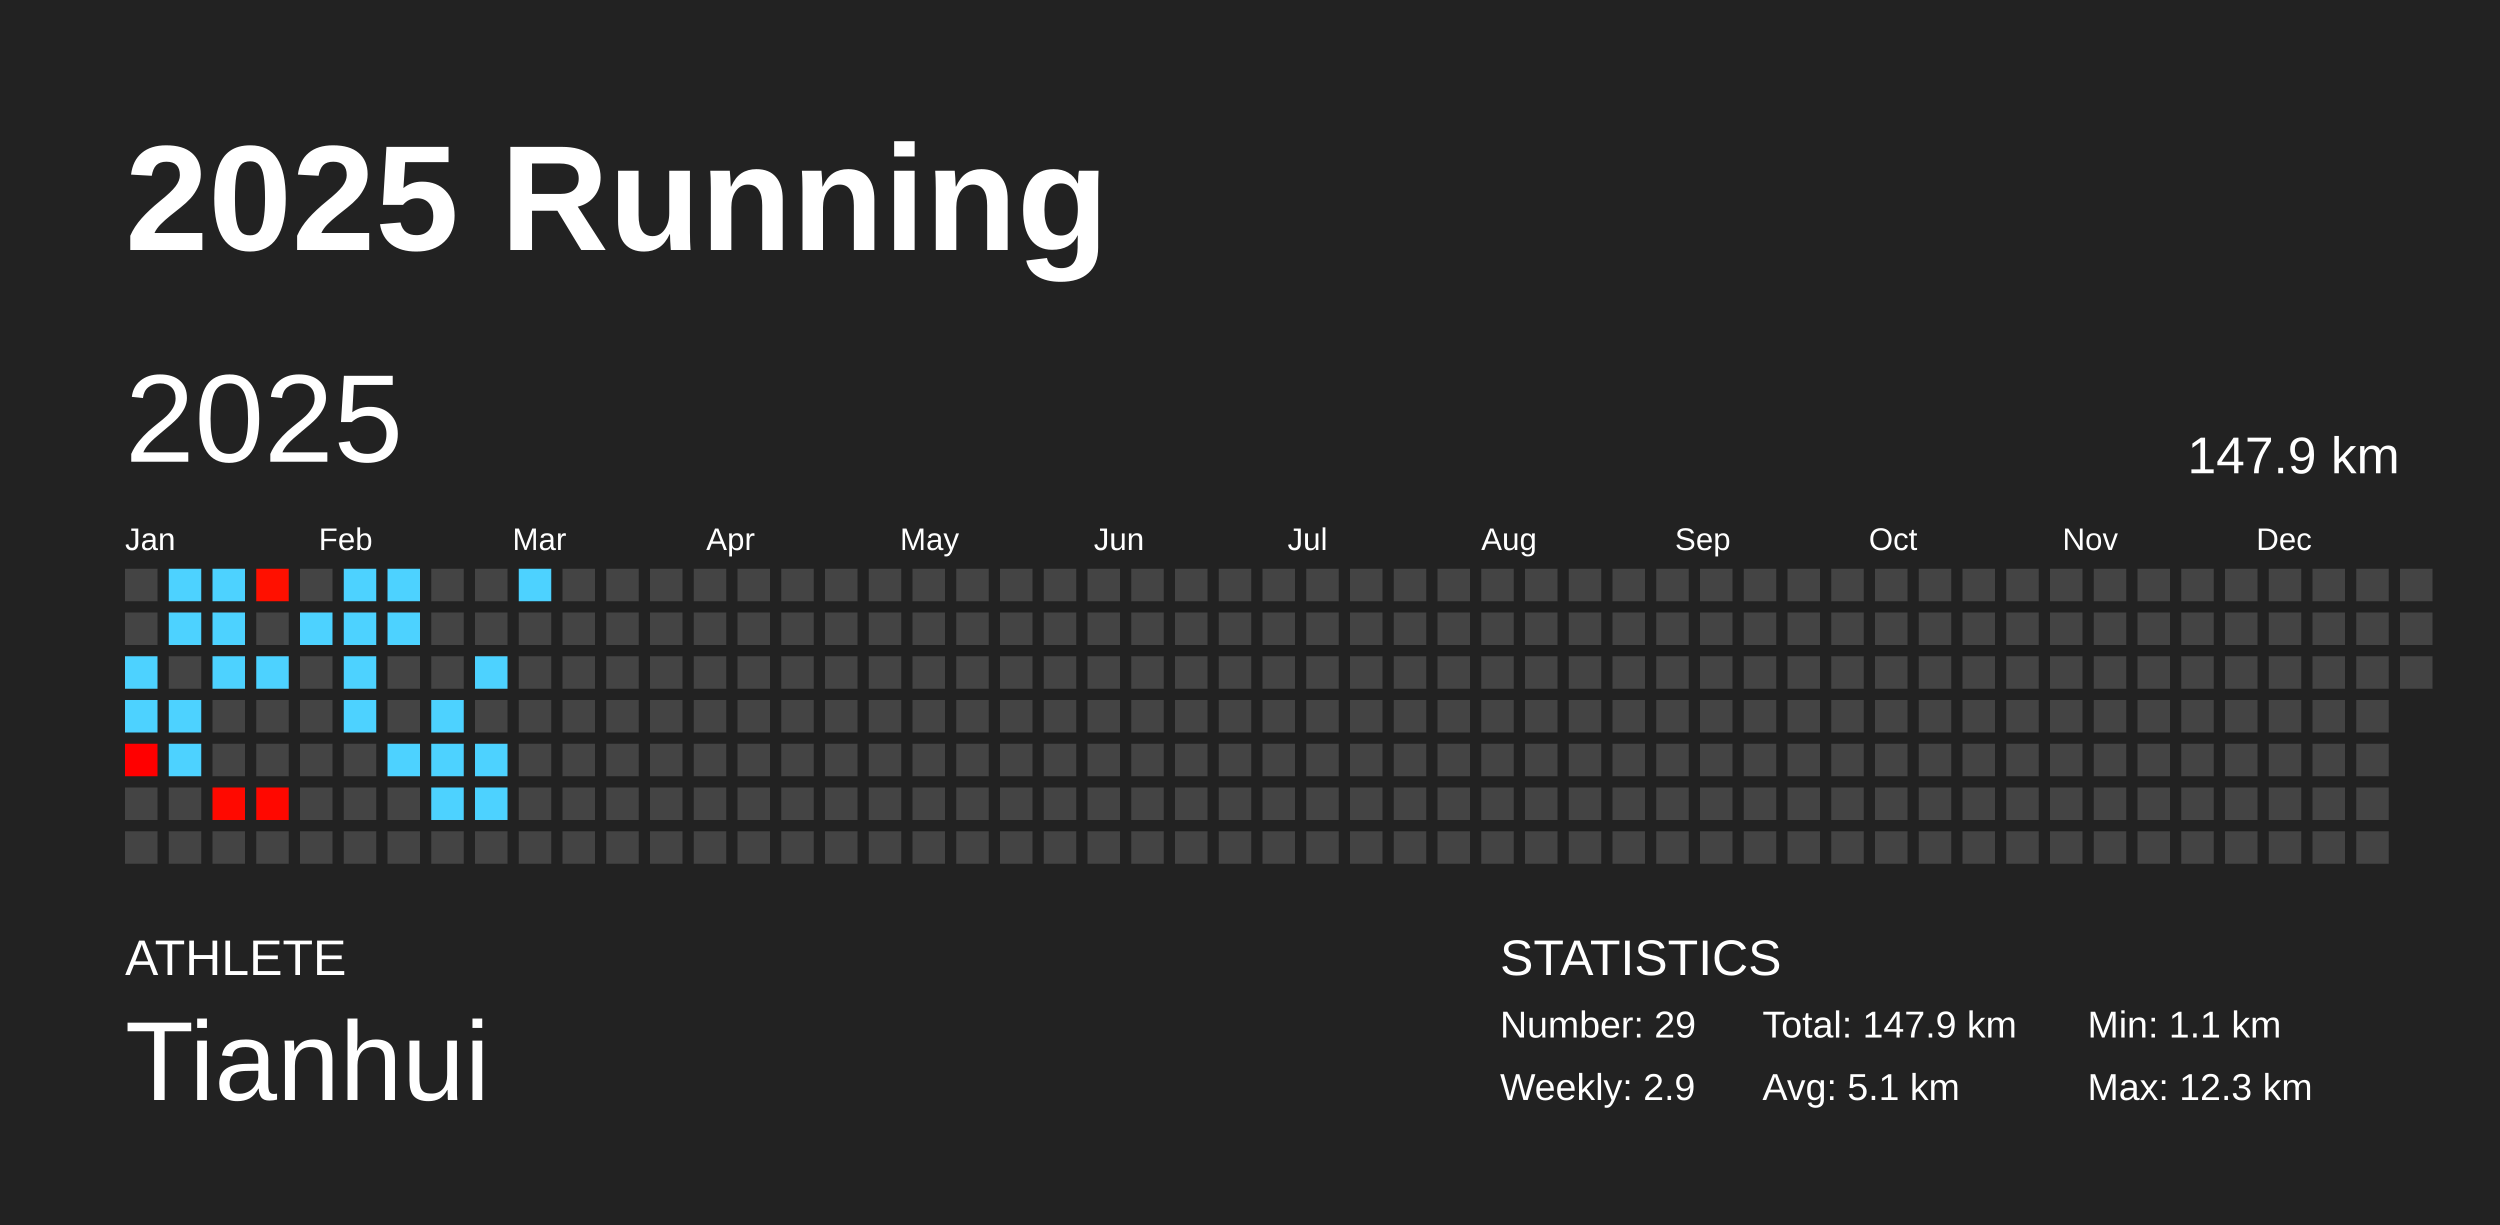
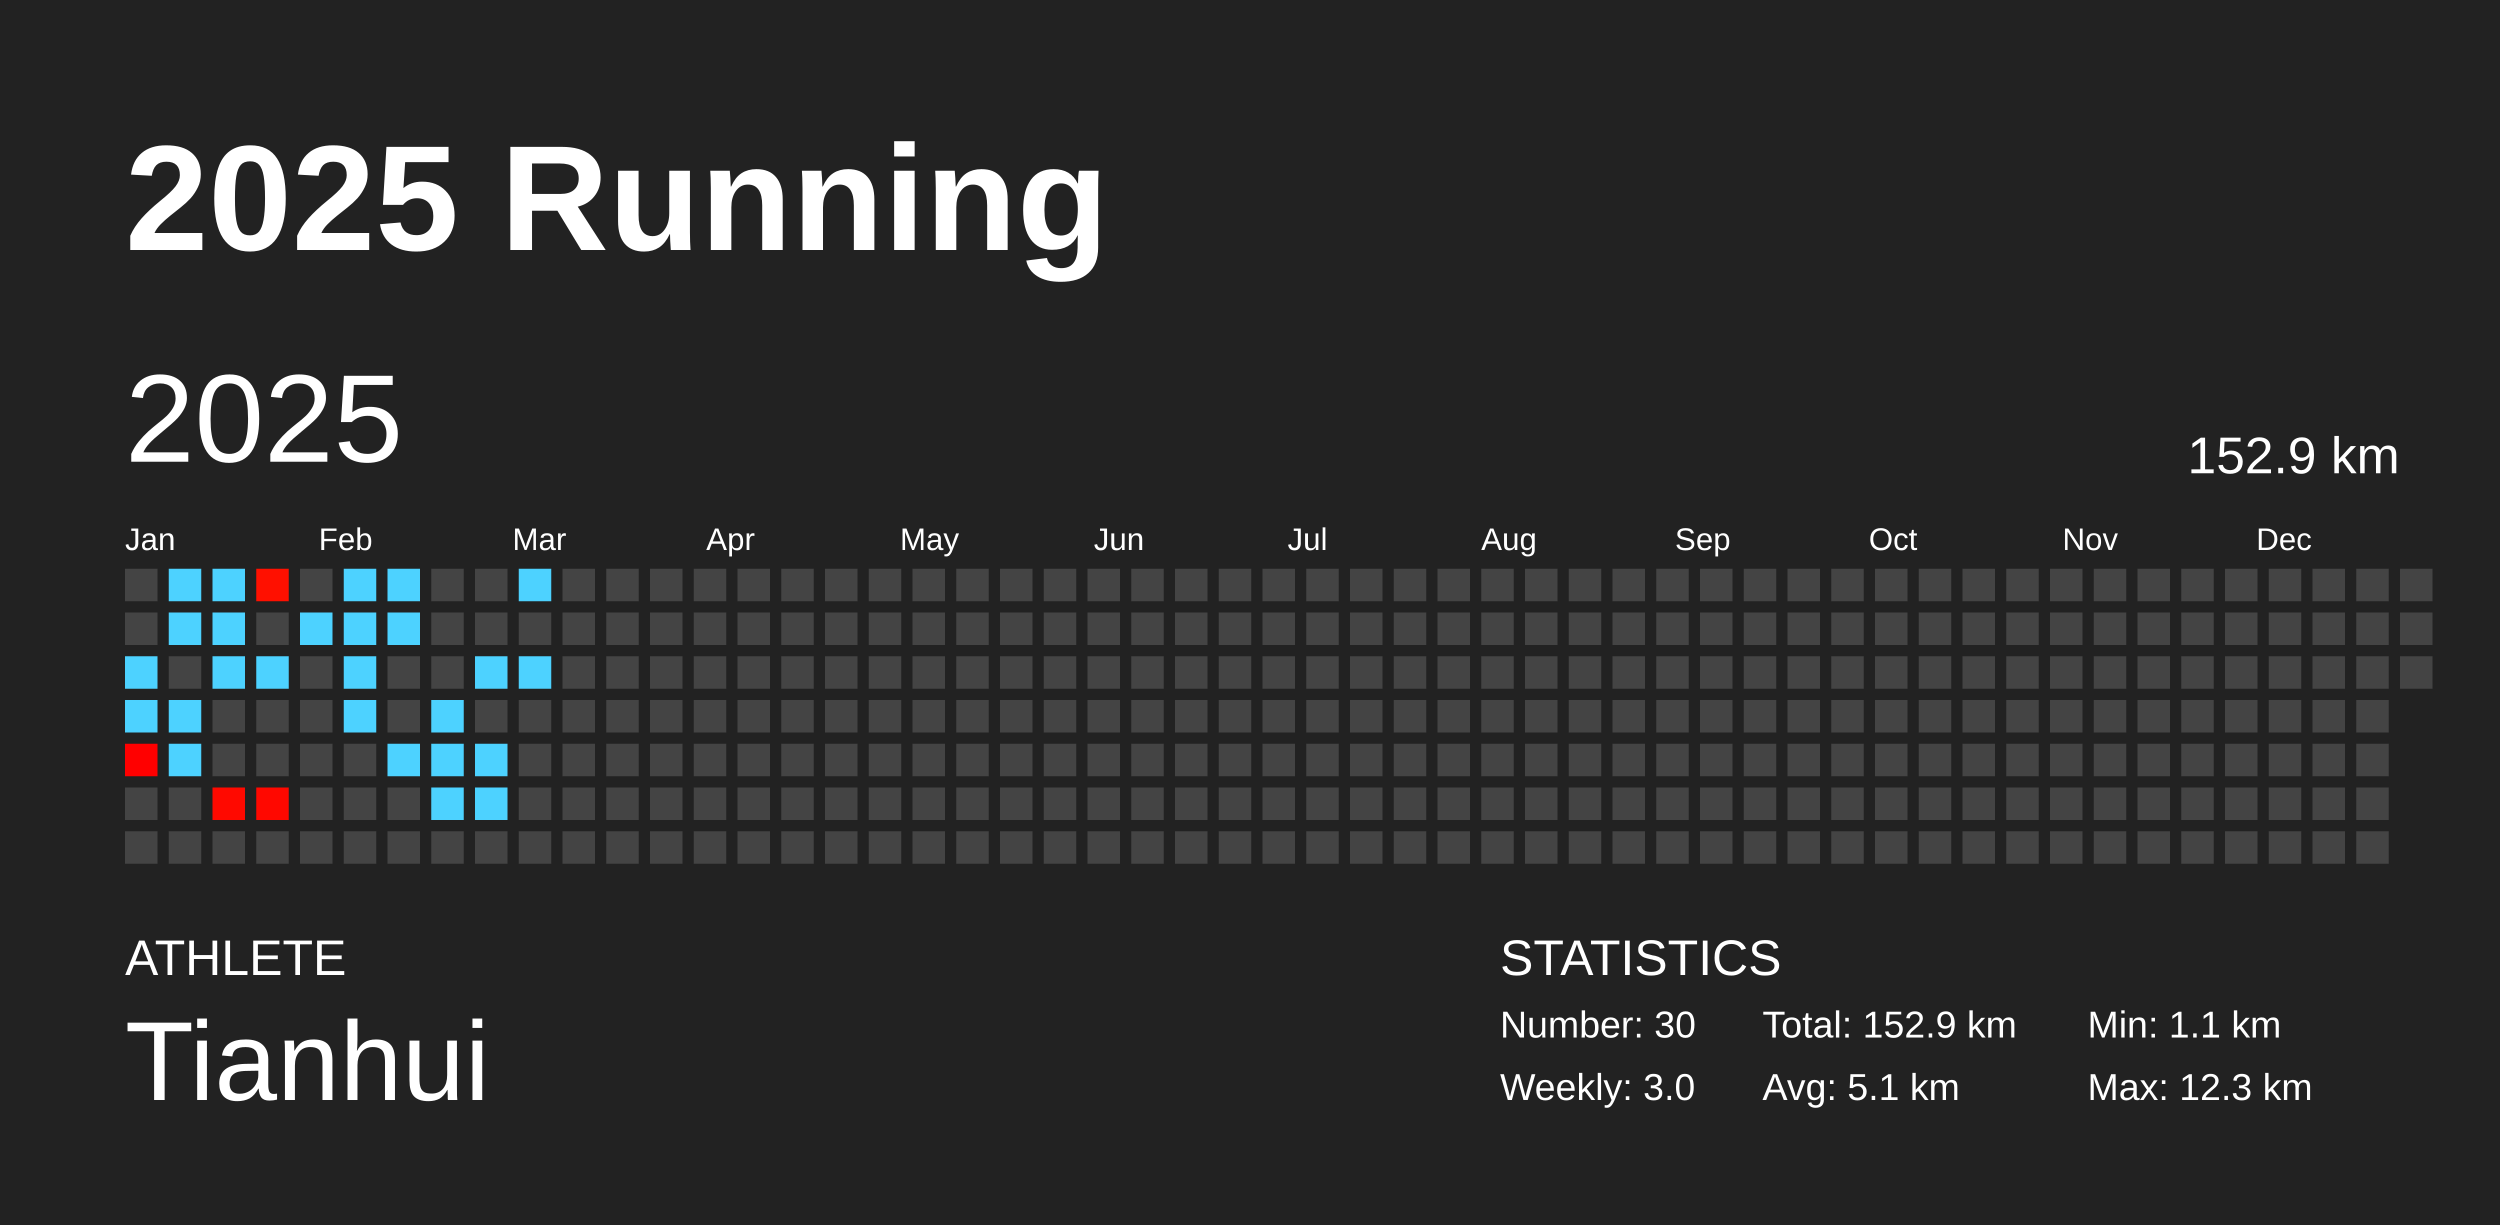
<svg xmlns="http://www.w3.org/2000/svg" baseProfile="full" height="98mm" version="1.1" viewBox="0,0,200,98" width="200mm">
  <defs />
  <rect fill="#222222" height="98" width="200" x="0" y="0" />
  <text fill="#FFFFFF" style="font-size:12px; font-family:Arial; font-weight:bold;" x="10" y="20">2025 Running</text>
  <text fill="#FFFFFF" style="font-size:4px; font-family:Arial" x="10" y="78">ATHLETE</text>
  <text fill="#FFFFFF" style="font-size:9px; font-family:Arial" x="10" y="88">Tianhui</text>
  <text fill="#FFFFFF" style="font-size:4px; font-family:Arial" x="120" y="78">STATISTICS</text>
-   <text fill="#FFFFFF" style="font-size:3px; font-family:Arial" x="120" y="83">Number: 29</text>
-   <text fill="#FFFFFF" style="font-size:3px; font-family:Arial" x="120" y="88">Weekly: 2.9</text>
-   <text fill="#FFFFFF" style="font-size:3px; font-family:Arial" x="141" y="83">Total: 147.9 km</text>
+   <text fill="#FFFFFF" style="font-size:3px; font-family:Arial" x="120" y="83">Number: 30</text>
+   <text fill="#FFFFFF" style="font-size:3px; font-family:Arial" x="120" y="88">Weekly: 3.0</text>
+   <text fill="#FFFFFF" style="font-size:3px; font-family:Arial" x="141" y="83">Total: 152.9 km</text>
  <text fill="#FFFFFF" style="font-size:3px; font-family:Arial" x="141" y="88">Avg: 5.1 km</text>
  <text fill="#FFFFFF" style="font-size:3px; font-family:Arial" x="167" y="83">Min: 1.1 km</text>
  <text fill="#FFFFFF" style="font-size:3px; font-family:Arial" x="167" y="88">Max: 12.3 km</text>
  <text dominant-baseline="hanging" fill="#FFFFFF" style="font-size:10.0px; font-family:Arial;" x="10" y="30">2025</text>
-   <text dominant-baseline="hanging" fill="#FFFFFF" style="font-size:4.125px; font-family:Arial;" x="175" y="35">147.9 km</text>
+   <text dominant-baseline="hanging" fill="#FFFFFF" style="font-size:4.125px; font-family:Arial;" x="175" y="35">152.9 km</text>
  <text fill="#FFFFFF" style="font-size:2.5px; font-family:Arial" x="10.0" y="44">Jan</text>
  <text fill="#FFFFFF" style="font-size:2.5px; font-family:Arial" x="25.5" y="44">Feb</text>
  <text fill="#FFFFFF" style="font-size:2.5px; font-family:Arial" x="41.0" y="44">Mar</text>
  <text fill="#FFFFFF" style="font-size:2.5px; font-family:Arial" x="56.5" y="44">Apr</text>
  <text fill="#FFFFFF" style="font-size:2.5px; font-family:Arial" x="72.0" y="44">May</text>
  <text fill="#FFFFFF" style="font-size:2.5px; font-family:Arial" x="87.5" y="44">Jun</text>
  <text fill="#FFFFFF" style="font-size:2.5px; font-family:Arial" x="103.0" y="44">Jul</text>
  <text fill="#FFFFFF" style="font-size:2.5px; font-family:Arial" x="118.5" y="44">Aug</text>
  <text fill="#FFFFFF" style="font-size:2.5px; font-family:Arial" x="134.0" y="44">Sep</text>
  <text fill="#FFFFFF" style="font-size:2.5px; font-family:Arial" x="149.5" y="44">Oct</text>
  <text fill="#FFFFFF" style="font-size:2.5px; font-family:Arial" x="165.0" y="44">Nov</text>
  <text fill="#FFFFFF" style="font-size:2.5px; font-family:Arial" x="180.5" y="44">Dec</text>
  <rect fill="#444444" height="2.6" width="2.6" x="10.0" y="45.5" />
  <rect fill="#444444" height="2.6" width="2.6" x="10.0" y="49.0" />
  <rect fill="#4dd2ff" height="2.6" width="2.6" x="10.0" y="52.5" />
  <rect fill="#4dd2ff" height="2.6" width="2.6" x="10.0" y="56.0" />
  <rect fill="#ff0000" height="2.6" width="2.6" x="10.0" y="59.5" />
  <rect fill="#444444" height="2.6" width="2.6" x="10.0" y="63.0" />
  <rect fill="#444444" height="2.6" width="2.6" x="10.0" y="66.5" />
  <rect fill="#4dd2ff" height="2.6" width="2.6" x="13.5" y="45.5" />
  <rect fill="#4dd2ff" height="2.6" width="2.6" x="13.5" y="49.0" />
  <rect fill="#444444" height="2.6" width="2.6" x="13.5" y="52.5" />
  <rect fill="#4dd2ff" height="2.6" width="2.6" x="13.5" y="56.0" />
  <rect fill="#4dd2ff" height="2.6" width="2.6" x="13.5" y="59.5" />
  <rect fill="#444444" height="2.6" width="2.6" x="13.5" y="63.0" />
  <rect fill="#444444" height="2.6" width="2.6" x="13.5" y="66.5" />
  <rect fill="#4dd2ff" height="2.6" width="2.6" x="17.0" y="45.5" />
  <rect fill="#4dd2ff" height="2.6" width="2.6" x="17.0" y="49.0" />
  <rect fill="#4dd2ff" height="2.6" width="2.6" x="17.0" y="52.5" />
  <rect fill="#444444" height="2.6" width="2.6" x="17.0" y="56.0" />
  <rect fill="#444444" height="2.6" width="2.6" x="17.0" y="59.5" />
  <rect fill="#ff0900" height="2.6" width="2.6" x="17.0" y="63.0" />
  <rect fill="#444444" height="2.6" width="2.6" x="17.0" y="66.5" />
  <rect fill="#ff1000" height="2.6" width="2.6" x="20.5" y="45.5" />
  <rect fill="#444444" height="2.6" width="2.6" x="20.5" y="49.0" />
  <rect fill="#4dd2ff" height="2.6" width="2.6" x="20.5" y="52.5" />
  <rect fill="#444444" height="2.6" width="2.6" x="20.5" y="56.0" />
  <rect fill="#444444" height="2.6" width="2.6" x="20.5" y="59.5" />
  <rect fill="#ff0800" height="2.6" width="2.6" x="20.5" y="63.0" />
  <rect fill="#444444" height="2.6" width="2.6" x="20.5" y="66.5" />
  <rect fill="#444444" height="2.6" width="2.6" x="24.0" y="45.5" />
  <rect fill="#4dd2ff" height="2.6" width="2.6" x="24.0" y="49.0" />
  <rect fill="#444444" height="2.6" width="2.6" x="24.0" y="52.5" />
  <rect fill="#444444" height="2.6" width="2.6" x="24.0" y="56.0" />
  <rect fill="#444444" height="2.6" width="2.6" x="24.0" y="59.5" />
  <rect fill="#444444" height="2.6" width="2.6" x="24.0" y="63.0" />
  <rect fill="#444444" height="2.6" width="2.6" x="24.0" y="66.5" />
  <rect fill="#4dd2ff" height="2.6" width="2.6" x="27.5" y="45.5" />
  <rect fill="#4dd2ff" height="2.6" width="2.6" x="27.5" y="49.0" />
  <rect fill="#4dd2ff" height="2.6" width="2.6" x="27.5" y="52.5" />
  <rect fill="#4dd2ff" height="2.6" width="2.6" x="27.5" y="56.0" />
  <rect fill="#444444" height="2.6" width="2.6" x="27.5" y="59.5" />
  <rect fill="#444444" height="2.6" width="2.6" x="27.5" y="63.0" />
  <rect fill="#444444" height="2.6" width="2.6" x="27.5" y="66.5" />
  <rect fill="#4dd2ff" height="2.6" width="2.6" x="31.0" y="45.5" />
  <rect fill="#4dd2ff" height="2.6" width="2.6" x="31.0" y="49.0" />
  <rect fill="#444444" height="2.6" width="2.6" x="31.0" y="52.5" />
  <rect fill="#444444" height="2.6" width="2.6" x="31.0" y="56.0" />
  <rect fill="#4dd2ff" height="2.6" width="2.6" x="31.0" y="59.5" />
  <rect fill="#444444" height="2.6" width="2.6" x="31.0" y="63.0" />
  <rect fill="#444444" height="2.6" width="2.6" x="31.0" y="66.5" />
  <rect fill="#444444" height="2.6" width="2.6" x="34.5" y="45.5" />
  <rect fill="#444444" height="2.6" width="2.6" x="34.5" y="49.0" />
  <rect fill="#444444" height="2.6" width="2.6" x="34.5" y="52.5" />
  <rect fill="#4dd2ff" height="2.6" width="2.6" x="34.5" y="56.0" />
  <rect fill="#4dd2ff" height="2.6" width="2.6" x="34.5" y="59.5" />
  <rect fill="#4dd2ff" height="2.6" width="2.6" x="34.5" y="63.0" />
  <rect fill="#444444" height="2.6" width="2.6" x="34.5" y="66.5" />
  <rect fill="#444444" height="2.6" width="2.6" x="38.0" y="45.5" />
  <rect fill="#444444" height="2.6" width="2.6" x="38.0" y="49.0" />
  <rect fill="#4dd2ff" height="2.6" width="2.6" x="38.0" y="52.5" />
  <rect fill="#444444" height="2.6" width="2.6" x="38.0" y="56.0" />
  <rect fill="#4dd2ff" height="2.6" width="2.6" x="38.0" y="59.5" />
  <rect fill="#4dd2ff" height="2.6" width="2.6" x="38.0" y="63.0" />
  <rect fill="#444444" height="2.6" width="2.6" x="38.0" y="66.5" />
  <rect fill="#4dd2ff" height="2.6" width="2.6" x="41.5" y="45.5" />
  <rect fill="#444444" height="2.6" width="2.6" x="41.5" y="49.0" />
-   <rect fill="#444444" height="2.6" width="2.6" x="41.5" y="52.5" />
+   <rect fill="#4dd2ff" height="2.6" width="2.6" x="41.5" y="52.5" />
  <rect fill="#444444" height="2.6" width="2.6" x="41.5" y="56.0" />
  <rect fill="#444444" height="2.6" width="2.6" x="41.5" y="59.5" />
  <rect fill="#444444" height="2.6" width="2.6" x="41.5" y="63.0" />
  <rect fill="#444444" height="2.6" width="2.6" x="41.5" y="66.5" />
  <rect fill="#444444" height="2.6" width="2.6" x="45.0" y="45.5" />
  <rect fill="#444444" height="2.6" width="2.6" x="45.0" y="49.0" />
  <rect fill="#444444" height="2.6" width="2.6" x="45.0" y="52.5" />
  <rect fill="#444444" height="2.6" width="2.6" x="45.0" y="56.0" />
  <rect fill="#444444" height="2.6" width="2.6" x="45.0" y="59.5" />
  <rect fill="#444444" height="2.6" width="2.6" x="45.0" y="63.0" />
  <rect fill="#444444" height="2.6" width="2.6" x="45.0" y="66.5" />
  <rect fill="#444444" height="2.6" width="2.6" x="48.5" y="45.5" />
  <rect fill="#444444" height="2.6" width="2.6" x="48.5" y="49.0" />
  <rect fill="#444444" height="2.6" width="2.6" x="48.5" y="52.5" />
  <rect fill="#444444" height="2.6" width="2.6" x="48.5" y="56.0" />
  <rect fill="#444444" height="2.6" width="2.6" x="48.5" y="59.5" />
  <rect fill="#444444" height="2.6" width="2.6" x="48.5" y="63.0" />
  <rect fill="#444444" height="2.6" width="2.6" x="48.5" y="66.5" />
  <rect fill="#444444" height="2.6" width="2.6" x="52.0" y="45.5" />
  <rect fill="#444444" height="2.6" width="2.6" x="52.0" y="49.0" />
  <rect fill="#444444" height="2.6" width="2.6" x="52.0" y="52.5" />
  <rect fill="#444444" height="2.6" width="2.6" x="52.0" y="56.0" />
  <rect fill="#444444" height="2.6" width="2.6" x="52.0" y="59.5" />
  <rect fill="#444444" height="2.6" width="2.6" x="52.0" y="63.0" />
  <rect fill="#444444" height="2.6" width="2.6" x="52.0" y="66.5" />
  <rect fill="#444444" height="2.6" width="2.6" x="55.5" y="45.5" />
  <rect fill="#444444" height="2.6" width="2.6" x="55.5" y="49.0" />
  <rect fill="#444444" height="2.6" width="2.6" x="55.5" y="52.5" />
  <rect fill="#444444" height="2.6" width="2.6" x="55.5" y="56.0" />
  <rect fill="#444444" height="2.6" width="2.6" x="55.5" y="59.5" />
  <rect fill="#444444" height="2.6" width="2.6" x="55.5" y="63.0" />
  <rect fill="#444444" height="2.6" width="2.6" x="55.5" y="66.5" />
  <rect fill="#444444" height="2.6" width="2.6" x="59.0" y="45.5" />
  <rect fill="#444444" height="2.6" width="2.6" x="59.0" y="49.0" />
  <rect fill="#444444" height="2.6" width="2.6" x="59.0" y="52.5" />
  <rect fill="#444444" height="2.6" width="2.6" x="59.0" y="56.0" />
  <rect fill="#444444" height="2.6" width="2.6" x="59.0" y="59.5" />
  <rect fill="#444444" height="2.6" width="2.6" x="59.0" y="63.0" />
  <rect fill="#444444" height="2.6" width="2.6" x="59.0" y="66.5" />
  <rect fill="#444444" height="2.6" width="2.6" x="62.5" y="45.5" />
  <rect fill="#444444" height="2.6" width="2.6" x="62.5" y="49.0" />
  <rect fill="#444444" height="2.6" width="2.6" x="62.5" y="52.5" />
  <rect fill="#444444" height="2.6" width="2.6" x="62.5" y="56.0" />
  <rect fill="#444444" height="2.6" width="2.6" x="62.5" y="59.5" />
  <rect fill="#444444" height="2.6" width="2.6" x="62.5" y="63.0" />
  <rect fill="#444444" height="2.6" width="2.6" x="62.5" y="66.5" />
  <rect fill="#444444" height="2.6" width="2.6" x="66.0" y="45.5" />
  <rect fill="#444444" height="2.6" width="2.6" x="66.0" y="49.0" />
  <rect fill="#444444" height="2.6" width="2.6" x="66.0" y="52.5" />
  <rect fill="#444444" height="2.6" width="2.6" x="66.0" y="56.0" />
  <rect fill="#444444" height="2.6" width="2.6" x="66.0" y="59.5" />
  <rect fill="#444444" height="2.6" width="2.6" x="66.0" y="63.0" />
  <rect fill="#444444" height="2.6" width="2.6" x="66.0" y="66.5" />
  <rect fill="#444444" height="2.6" width="2.6" x="69.5" y="45.5" />
  <rect fill="#444444" height="2.6" width="2.6" x="69.5" y="49.0" />
  <rect fill="#444444" height="2.6" width="2.6" x="69.5" y="52.5" />
  <rect fill="#444444" height="2.6" width="2.6" x="69.5" y="56.0" />
  <rect fill="#444444" height="2.6" width="2.6" x="69.5" y="59.5" />
  <rect fill="#444444" height="2.6" width="2.6" x="69.5" y="63.0" />
  <rect fill="#444444" height="2.6" width="2.6" x="69.5" y="66.5" />
  <rect fill="#444444" height="2.6" width="2.6" x="73.0" y="45.5" />
  <rect fill="#444444" height="2.6" width="2.6" x="73.0" y="49.0" />
  <rect fill="#444444" height="2.6" width="2.6" x="73.0" y="52.5" />
  <rect fill="#444444" height="2.6" width="2.6" x="73.0" y="56.0" />
  <rect fill="#444444" height="2.6" width="2.6" x="73.0" y="59.5" />
  <rect fill="#444444" height="2.6" width="2.6" x="73.0" y="63.0" />
  <rect fill="#444444" height="2.6" width="2.6" x="73.0" y="66.5" />
  <rect fill="#444444" height="2.6" width="2.6" x="76.5" y="45.5" />
  <rect fill="#444444" height="2.6" width="2.6" x="76.5" y="49.0" />
  <rect fill="#444444" height="2.6" width="2.6" x="76.5" y="52.5" />
  <rect fill="#444444" height="2.6" width="2.6" x="76.5" y="56.0" />
  <rect fill="#444444" height="2.6" width="2.6" x="76.5" y="59.5" />
  <rect fill="#444444" height="2.6" width="2.6" x="76.5" y="63.0" />
  <rect fill="#444444" height="2.6" width="2.6" x="76.5" y="66.5" />
  <rect fill="#444444" height="2.6" width="2.6" x="80.0" y="45.5" />
  <rect fill="#444444" height="2.6" width="2.6" x="80.0" y="49.0" />
  <rect fill="#444444" height="2.6" width="2.6" x="80.0" y="52.5" />
  <rect fill="#444444" height="2.6" width="2.6" x="80.0" y="56.0" />
  <rect fill="#444444" height="2.6" width="2.6" x="80.0" y="59.5" />
  <rect fill="#444444" height="2.6" width="2.6" x="80.0" y="63.0" />
  <rect fill="#444444" height="2.6" width="2.6" x="80.0" y="66.5" />
  <rect fill="#444444" height="2.6" width="2.6" x="83.5" y="45.5" />
  <rect fill="#444444" height="2.6" width="2.6" x="83.5" y="49.0" />
  <rect fill="#444444" height="2.6" width="2.6" x="83.5" y="52.5" />
  <rect fill="#444444" height="2.6" width="2.6" x="83.5" y="56.0" />
  <rect fill="#444444" height="2.6" width="2.6" x="83.5" y="59.5" />
  <rect fill="#444444" height="2.6" width="2.6" x="83.5" y="63.0" />
  <rect fill="#444444" height="2.6" width="2.6" x="83.5" y="66.5" />
  <rect fill="#444444" height="2.6" width="2.6" x="87.0" y="45.5" />
  <rect fill="#444444" height="2.6" width="2.6" x="87.0" y="49.0" />
  <rect fill="#444444" height="2.6" width="2.6" x="87.0" y="52.5" />
  <rect fill="#444444" height="2.6" width="2.6" x="87.0" y="56.0" />
  <rect fill="#444444" height="2.6" width="2.6" x="87.0" y="59.5" />
  <rect fill="#444444" height="2.6" width="2.6" x="87.0" y="63.0" />
  <rect fill="#444444" height="2.6" width="2.6" x="87.0" y="66.5" />
  <rect fill="#444444" height="2.6" width="2.6" x="90.5" y="45.5" />
  <rect fill="#444444" height="2.6" width="2.6" x="90.5" y="49.0" />
  <rect fill="#444444" height="2.6" width="2.6" x="90.5" y="52.5" />
  <rect fill="#444444" height="2.6" width="2.6" x="90.5" y="56.0" />
  <rect fill="#444444" height="2.6" width="2.6" x="90.5" y="59.5" />
  <rect fill="#444444" height="2.6" width="2.6" x="90.5" y="63.0" />
  <rect fill="#444444" height="2.6" width="2.6" x="90.5" y="66.5" />
  <rect fill="#444444" height="2.6" width="2.6" x="94.0" y="45.5" />
  <rect fill="#444444" height="2.6" width="2.6" x="94.0" y="49.0" />
  <rect fill="#444444" height="2.6" width="2.6" x="94.0" y="52.5" />
  <rect fill="#444444" height="2.6" width="2.6" x="94.0" y="56.0" />
  <rect fill="#444444" height="2.6" width="2.6" x="94.0" y="59.5" />
  <rect fill="#444444" height="2.6" width="2.6" x="94.0" y="63.0" />
  <rect fill="#444444" height="2.6" width="2.6" x="94.0" y="66.5" />
  <rect fill="#444444" height="2.6" width="2.6" x="97.5" y="45.5" />
  <rect fill="#444444" height="2.6" width="2.6" x="97.5" y="49.0" />
  <rect fill="#444444" height="2.6" width="2.6" x="97.5" y="52.5" />
  <rect fill="#444444" height="2.6" width="2.6" x="97.5" y="56.0" />
  <rect fill="#444444" height="2.6" width="2.6" x="97.5" y="59.5" />
  <rect fill="#444444" height="2.6" width="2.6" x="97.5" y="63.0" />
  <rect fill="#444444" height="2.6" width="2.6" x="97.5" y="66.5" />
  <rect fill="#444444" height="2.6" width="2.6" x="101.0" y="45.5" />
  <rect fill="#444444" height="2.6" width="2.6" x="101.0" y="49.0" />
  <rect fill="#444444" height="2.6" width="2.6" x="101.0" y="52.5" />
  <rect fill="#444444" height="2.6" width="2.6" x="101.0" y="56.0" />
  <rect fill="#444444" height="2.6" width="2.6" x="101.0" y="59.5" />
  <rect fill="#444444" height="2.6" width="2.6" x="101.0" y="63.0" />
  <rect fill="#444444" height="2.6" width="2.6" x="101.0" y="66.5" />
  <rect fill="#444444" height="2.6" width="2.6" x="104.5" y="45.5" />
  <rect fill="#444444" height="2.6" width="2.6" x="104.5" y="49.0" />
  <rect fill="#444444" height="2.6" width="2.6" x="104.5" y="52.5" />
  <rect fill="#444444" height="2.6" width="2.6" x="104.5" y="56.0" />
  <rect fill="#444444" height="2.6" width="2.6" x="104.5" y="59.5" />
  <rect fill="#444444" height="2.6" width="2.6" x="104.5" y="63.0" />
  <rect fill="#444444" height="2.6" width="2.6" x="104.5" y="66.5" />
  <rect fill="#444444" height="2.6" width="2.6" x="108.0" y="45.5" />
  <rect fill="#444444" height="2.6" width="2.6" x="108.0" y="49.0" />
  <rect fill="#444444" height="2.6" width="2.6" x="108.0" y="52.5" />
  <rect fill="#444444" height="2.6" width="2.6" x="108.0" y="56.0" />
  <rect fill="#444444" height="2.6" width="2.6" x="108.0" y="59.5" />
  <rect fill="#444444" height="2.6" width="2.6" x="108.0" y="63.0" />
  <rect fill="#444444" height="2.6" width="2.6" x="108.0" y="66.5" />
  <rect fill="#444444" height="2.6" width="2.6" x="111.5" y="45.5" />
  <rect fill="#444444" height="2.6" width="2.6" x="111.5" y="49.0" />
  <rect fill="#444444" height="2.6" width="2.6" x="111.5" y="52.5" />
  <rect fill="#444444" height="2.6" width="2.6" x="111.5" y="56.0" />
  <rect fill="#444444" height="2.6" width="2.6" x="111.5" y="59.5" />
  <rect fill="#444444" height="2.6" width="2.6" x="111.5" y="63.0" />
  <rect fill="#444444" height="2.6" width="2.6" x="111.5" y="66.5" />
  <rect fill="#444444" height="2.6" width="2.6" x="115.0" y="45.5" />
  <rect fill="#444444" height="2.6" width="2.6" x="115.0" y="49.0" />
  <rect fill="#444444" height="2.6" width="2.6" x="115.0" y="52.5" />
  <rect fill="#444444" height="2.6" width="2.6" x="115.0" y="56.0" />
  <rect fill="#444444" height="2.6" width="2.6" x="115.0" y="59.5" />
  <rect fill="#444444" height="2.6" width="2.6" x="115.0" y="63.0" />
  <rect fill="#444444" height="2.6" width="2.6" x="115.0" y="66.5" />
  <rect fill="#444444" height="2.6" width="2.6" x="118.5" y="45.5" />
  <rect fill="#444444" height="2.6" width="2.6" x="118.5" y="49.0" />
  <rect fill="#444444" height="2.6" width="2.6" x="118.5" y="52.5" />
  <rect fill="#444444" height="2.6" width="2.6" x="118.5" y="56.0" />
  <rect fill="#444444" height="2.6" width="2.6" x="118.5" y="59.5" />
  <rect fill="#444444" height="2.6" width="2.6" x="118.5" y="63.0" />
  <rect fill="#444444" height="2.6" width="2.6" x="118.5" y="66.5" />
  <rect fill="#444444" height="2.6" width="2.6" x="122.0" y="45.5" />
  <rect fill="#444444" height="2.6" width="2.6" x="122.0" y="49.0" />
  <rect fill="#444444" height="2.6" width="2.6" x="122.0" y="52.5" />
  <rect fill="#444444" height="2.6" width="2.6" x="122.0" y="56.0" />
  <rect fill="#444444" height="2.6" width="2.6" x="122.0" y="59.5" />
  <rect fill="#444444" height="2.6" width="2.6" x="122.0" y="63.0" />
  <rect fill="#444444" height="2.6" width="2.6" x="122.0" y="66.5" />
  <rect fill="#444444" height="2.6" width="2.6" x="125.5" y="45.5" />
  <rect fill="#444444" height="2.6" width="2.6" x="125.5" y="49.0" />
  <rect fill="#444444" height="2.6" width="2.6" x="125.5" y="52.5" />
  <rect fill="#444444" height="2.6" width="2.6" x="125.5" y="56.0" />
  <rect fill="#444444" height="2.6" width="2.6" x="125.5" y="59.5" />
  <rect fill="#444444" height="2.6" width="2.6" x="125.5" y="63.0" />
  <rect fill="#444444" height="2.6" width="2.6" x="125.5" y="66.5" />
  <rect fill="#444444" height="2.6" width="2.6" x="129.0" y="45.5" />
  <rect fill="#444444" height="2.6" width="2.6" x="129.0" y="49.0" />
  <rect fill="#444444" height="2.6" width="2.6" x="129.0" y="52.5" />
  <rect fill="#444444" height="2.6" width="2.6" x="129.0" y="56.0" />
  <rect fill="#444444" height="2.6" width="2.6" x="129.0" y="59.5" />
  <rect fill="#444444" height="2.6" width="2.6" x="129.0" y="63.0" />
  <rect fill="#444444" height="2.6" width="2.6" x="129.0" y="66.5" />
  <rect fill="#444444" height="2.6" width="2.6" x="132.5" y="45.5" />
  <rect fill="#444444" height="2.6" width="2.6" x="132.5" y="49.0" />
  <rect fill="#444444" height="2.6" width="2.6" x="132.5" y="52.5" />
  <rect fill="#444444" height="2.6" width="2.6" x="132.5" y="56.0" />
  <rect fill="#444444" height="2.6" width="2.6" x="132.5" y="59.5" />
  <rect fill="#444444" height="2.6" width="2.6" x="132.5" y="63.0" />
  <rect fill="#444444" height="2.6" width="2.6" x="132.5" y="66.5" />
  <rect fill="#444444" height="2.6" width="2.6" x="136.0" y="45.5" />
  <rect fill="#444444" height="2.6" width="2.6" x="136.0" y="49.0" />
  <rect fill="#444444" height="2.6" width="2.6" x="136.0" y="52.5" />
  <rect fill="#444444" height="2.6" width="2.6" x="136.0" y="56.0" />
  <rect fill="#444444" height="2.6" width="2.6" x="136.0" y="59.5" />
  <rect fill="#444444" height="2.6" width="2.6" x="136.0" y="63.0" />
  <rect fill="#444444" height="2.6" width="2.6" x="136.0" y="66.5" />
  <rect fill="#444444" height="2.6" width="2.6" x="139.5" y="45.5" />
  <rect fill="#444444" height="2.6" width="2.6" x="139.5" y="49.0" />
  <rect fill="#444444" height="2.6" width="2.6" x="139.5" y="52.5" />
  <rect fill="#444444" height="2.6" width="2.6" x="139.5" y="56.0" />
  <rect fill="#444444" height="2.6" width="2.6" x="139.5" y="59.5" />
  <rect fill="#444444" height="2.6" width="2.6" x="139.5" y="63.0" />
  <rect fill="#444444" height="2.6" width="2.6" x="139.5" y="66.5" />
  <rect fill="#444444" height="2.6" width="2.6" x="143.0" y="45.5" />
  <rect fill="#444444" height="2.6" width="2.6" x="143.0" y="49.0" />
  <rect fill="#444444" height="2.6" width="2.6" x="143.0" y="52.5" />
  <rect fill="#444444" height="2.6" width="2.6" x="143.0" y="56.0" />
  <rect fill="#444444" height="2.6" width="2.6" x="143.0" y="59.5" />
  <rect fill="#444444" height="2.6" width="2.6" x="143.0" y="63.0" />
  <rect fill="#444444" height="2.6" width="2.6" x="143.0" y="66.5" />
  <rect fill="#444444" height="2.6" width="2.6" x="146.5" y="45.5" />
  <rect fill="#444444" height="2.6" width="2.6" x="146.5" y="49.0" />
  <rect fill="#444444" height="2.6" width="2.6" x="146.5" y="52.5" />
  <rect fill="#444444" height="2.6" width="2.6" x="146.5" y="56.0" />
  <rect fill="#444444" height="2.6" width="2.6" x="146.5" y="59.5" />
  <rect fill="#444444" height="2.6" width="2.6" x="146.5" y="63.0" />
  <rect fill="#444444" height="2.6" width="2.6" x="146.5" y="66.5" />
  <rect fill="#444444" height="2.6" width="2.6" x="150.0" y="45.5" />
  <rect fill="#444444" height="2.6" width="2.6" x="150.0" y="49.0" />
  <rect fill="#444444" height="2.6" width="2.6" x="150.0" y="52.5" />
  <rect fill="#444444" height="2.6" width="2.6" x="150.0" y="56.0" />
  <rect fill="#444444" height="2.6" width="2.6" x="150.0" y="59.5" />
  <rect fill="#444444" height="2.6" width="2.6" x="150.0" y="63.0" />
  <rect fill="#444444" height="2.6" width="2.6" x="150.0" y="66.5" />
  <rect fill="#444444" height="2.6" width="2.6" x="153.5" y="45.5" />
  <rect fill="#444444" height="2.6" width="2.6" x="153.5" y="49.0" />
  <rect fill="#444444" height="2.6" width="2.6" x="153.5" y="52.5" />
  <rect fill="#444444" height="2.6" width="2.6" x="153.5" y="56.0" />
  <rect fill="#444444" height="2.6" width="2.6" x="153.5" y="59.5" />
  <rect fill="#444444" height="2.6" width="2.6" x="153.5" y="63.0" />
  <rect fill="#444444" height="2.6" width="2.6" x="153.5" y="66.5" />
  <rect fill="#444444" height="2.6" width="2.6" x="157.0" y="45.5" />
  <rect fill="#444444" height="2.6" width="2.6" x="157.0" y="49.0" />
  <rect fill="#444444" height="2.6" width="2.6" x="157.0" y="52.5" />
  <rect fill="#444444" height="2.6" width="2.6" x="157.0" y="56.0" />
  <rect fill="#444444" height="2.6" width="2.6" x="157.0" y="59.5" />
  <rect fill="#444444" height="2.6" width="2.6" x="157.0" y="63.0" />
  <rect fill="#444444" height="2.6" width="2.6" x="157.0" y="66.5" />
  <rect fill="#444444" height="2.6" width="2.6" x="160.5" y="45.5" />
  <rect fill="#444444" height="2.6" width="2.6" x="160.5" y="49.0" />
  <rect fill="#444444" height="2.6" width="2.6" x="160.5" y="52.5" />
  <rect fill="#444444" height="2.6" width="2.6" x="160.5" y="56.0" />
  <rect fill="#444444" height="2.6" width="2.6" x="160.5" y="59.5" />
  <rect fill="#444444" height="2.6" width="2.6" x="160.5" y="63.0" />
  <rect fill="#444444" height="2.6" width="2.6" x="160.5" y="66.5" />
  <rect fill="#444444" height="2.6" width="2.6" x="164.0" y="45.5" />
  <rect fill="#444444" height="2.6" width="2.6" x="164.0" y="49.0" />
  <rect fill="#444444" height="2.6" width="2.6" x="164.0" y="52.5" />
  <rect fill="#444444" height="2.6" width="2.6" x="164.0" y="56.0" />
  <rect fill="#444444" height="2.6" width="2.6" x="164.0" y="59.5" />
  <rect fill="#444444" height="2.6" width="2.6" x="164.0" y="63.0" />
  <rect fill="#444444" height="2.6" width="2.6" x="164.0" y="66.5" />
  <rect fill="#444444" height="2.6" width="2.6" x="167.5" y="45.5" />
  <rect fill="#444444" height="2.6" width="2.6" x="167.5" y="49.0" />
  <rect fill="#444444" height="2.6" width="2.6" x="167.5" y="52.5" />
  <rect fill="#444444" height="2.6" width="2.6" x="167.5" y="56.0" />
  <rect fill="#444444" height="2.6" width="2.6" x="167.5" y="59.5" />
  <rect fill="#444444" height="2.6" width="2.6" x="167.5" y="63.0" />
  <rect fill="#444444" height="2.6" width="2.6" x="167.5" y="66.5" />
  <rect fill="#444444" height="2.6" width="2.6" x="171.0" y="45.5" />
  <rect fill="#444444" height="2.6" width="2.6" x="171.0" y="49.0" />
  <rect fill="#444444" height="2.6" width="2.6" x="171.0" y="52.5" />
  <rect fill="#444444" height="2.6" width="2.6" x="171.0" y="56.0" />
  <rect fill="#444444" height="2.6" width="2.6" x="171.0" y="59.5" />
  <rect fill="#444444" height="2.6" width="2.6" x="171.0" y="63.0" />
  <rect fill="#444444" height="2.6" width="2.6" x="171.0" y="66.5" />
  <rect fill="#444444" height="2.6" width="2.6" x="174.5" y="45.5" />
  <rect fill="#444444" height="2.6" width="2.6" x="174.5" y="49.0" />
  <rect fill="#444444" height="2.6" width="2.6" x="174.5" y="52.5" />
  <rect fill="#444444" height="2.6" width="2.6" x="174.5" y="56.0" />
  <rect fill="#444444" height="2.6" width="2.6" x="174.5" y="59.5" />
  <rect fill="#444444" height="2.6" width="2.6" x="174.5" y="63.0" />
  <rect fill="#444444" height="2.6" width="2.6" x="174.5" y="66.5" />
  <rect fill="#444444" height="2.6" width="2.6" x="178.0" y="45.5" />
  <rect fill="#444444" height="2.6" width="2.6" x="178.0" y="49.0" />
  <rect fill="#444444" height="2.6" width="2.6" x="178.0" y="52.5" />
  <rect fill="#444444" height="2.6" width="2.6" x="178.0" y="56.0" />
  <rect fill="#444444" height="2.6" width="2.6" x="178.0" y="59.5" />
  <rect fill="#444444" height="2.6" width="2.6" x="178.0" y="63.0" />
  <rect fill="#444444" height="2.6" width="2.6" x="178.0" y="66.5" />
  <rect fill="#444444" height="2.6" width="2.6" x="181.5" y="45.5" />
  <rect fill="#444444" height="2.6" width="2.6" x="181.5" y="49.0" />
  <rect fill="#444444" height="2.6" width="2.6" x="181.5" y="52.5" />
  <rect fill="#444444" height="2.6" width="2.6" x="181.5" y="56.0" />
  <rect fill="#444444" height="2.6" width="2.6" x="181.5" y="59.5" />
  <rect fill="#444444" height="2.6" width="2.6" x="181.5" y="63.0" />
  <rect fill="#444444" height="2.6" width="2.6" x="181.5" y="66.5" />
  <rect fill="#444444" height="2.6" width="2.6" x="185.0" y="45.5" />
  <rect fill="#444444" height="2.6" width="2.6" x="185.0" y="49.0" />
  <rect fill="#444444" height="2.6" width="2.6" x="185.0" y="52.5" />
  <rect fill="#444444" height="2.6" width="2.6" x="185.0" y="56.0" />
  <rect fill="#444444" height="2.6" width="2.6" x="185.0" y="59.5" />
  <rect fill="#444444" height="2.6" width="2.6" x="185.0" y="63.0" />
  <rect fill="#444444" height="2.6" width="2.6" x="185.0" y="66.5" />
  <rect fill="#444444" height="2.6" width="2.6" x="188.5" y="45.5" />
  <rect fill="#444444" height="2.6" width="2.6" x="188.5" y="49.0" />
  <rect fill="#444444" height="2.6" width="2.6" x="188.5" y="52.5" />
  <rect fill="#444444" height="2.6" width="2.6" x="188.5" y="56.0" />
  <rect fill="#444444" height="2.6" width="2.6" x="188.5" y="59.5" />
  <rect fill="#444444" height="2.6" width="2.6" x="188.5" y="63.0" />
  <rect fill="#444444" height="2.6" width="2.6" x="188.5" y="66.5" />
  <rect fill="#444444" height="2.6" width="2.6" x="192.0" y="45.5" />
  <rect fill="#444444" height="2.6" width="2.6" x="192.0" y="49.0" />
  <rect fill="#444444" height="2.6" width="2.6" x="192.0" y="52.5" />
</svg>
